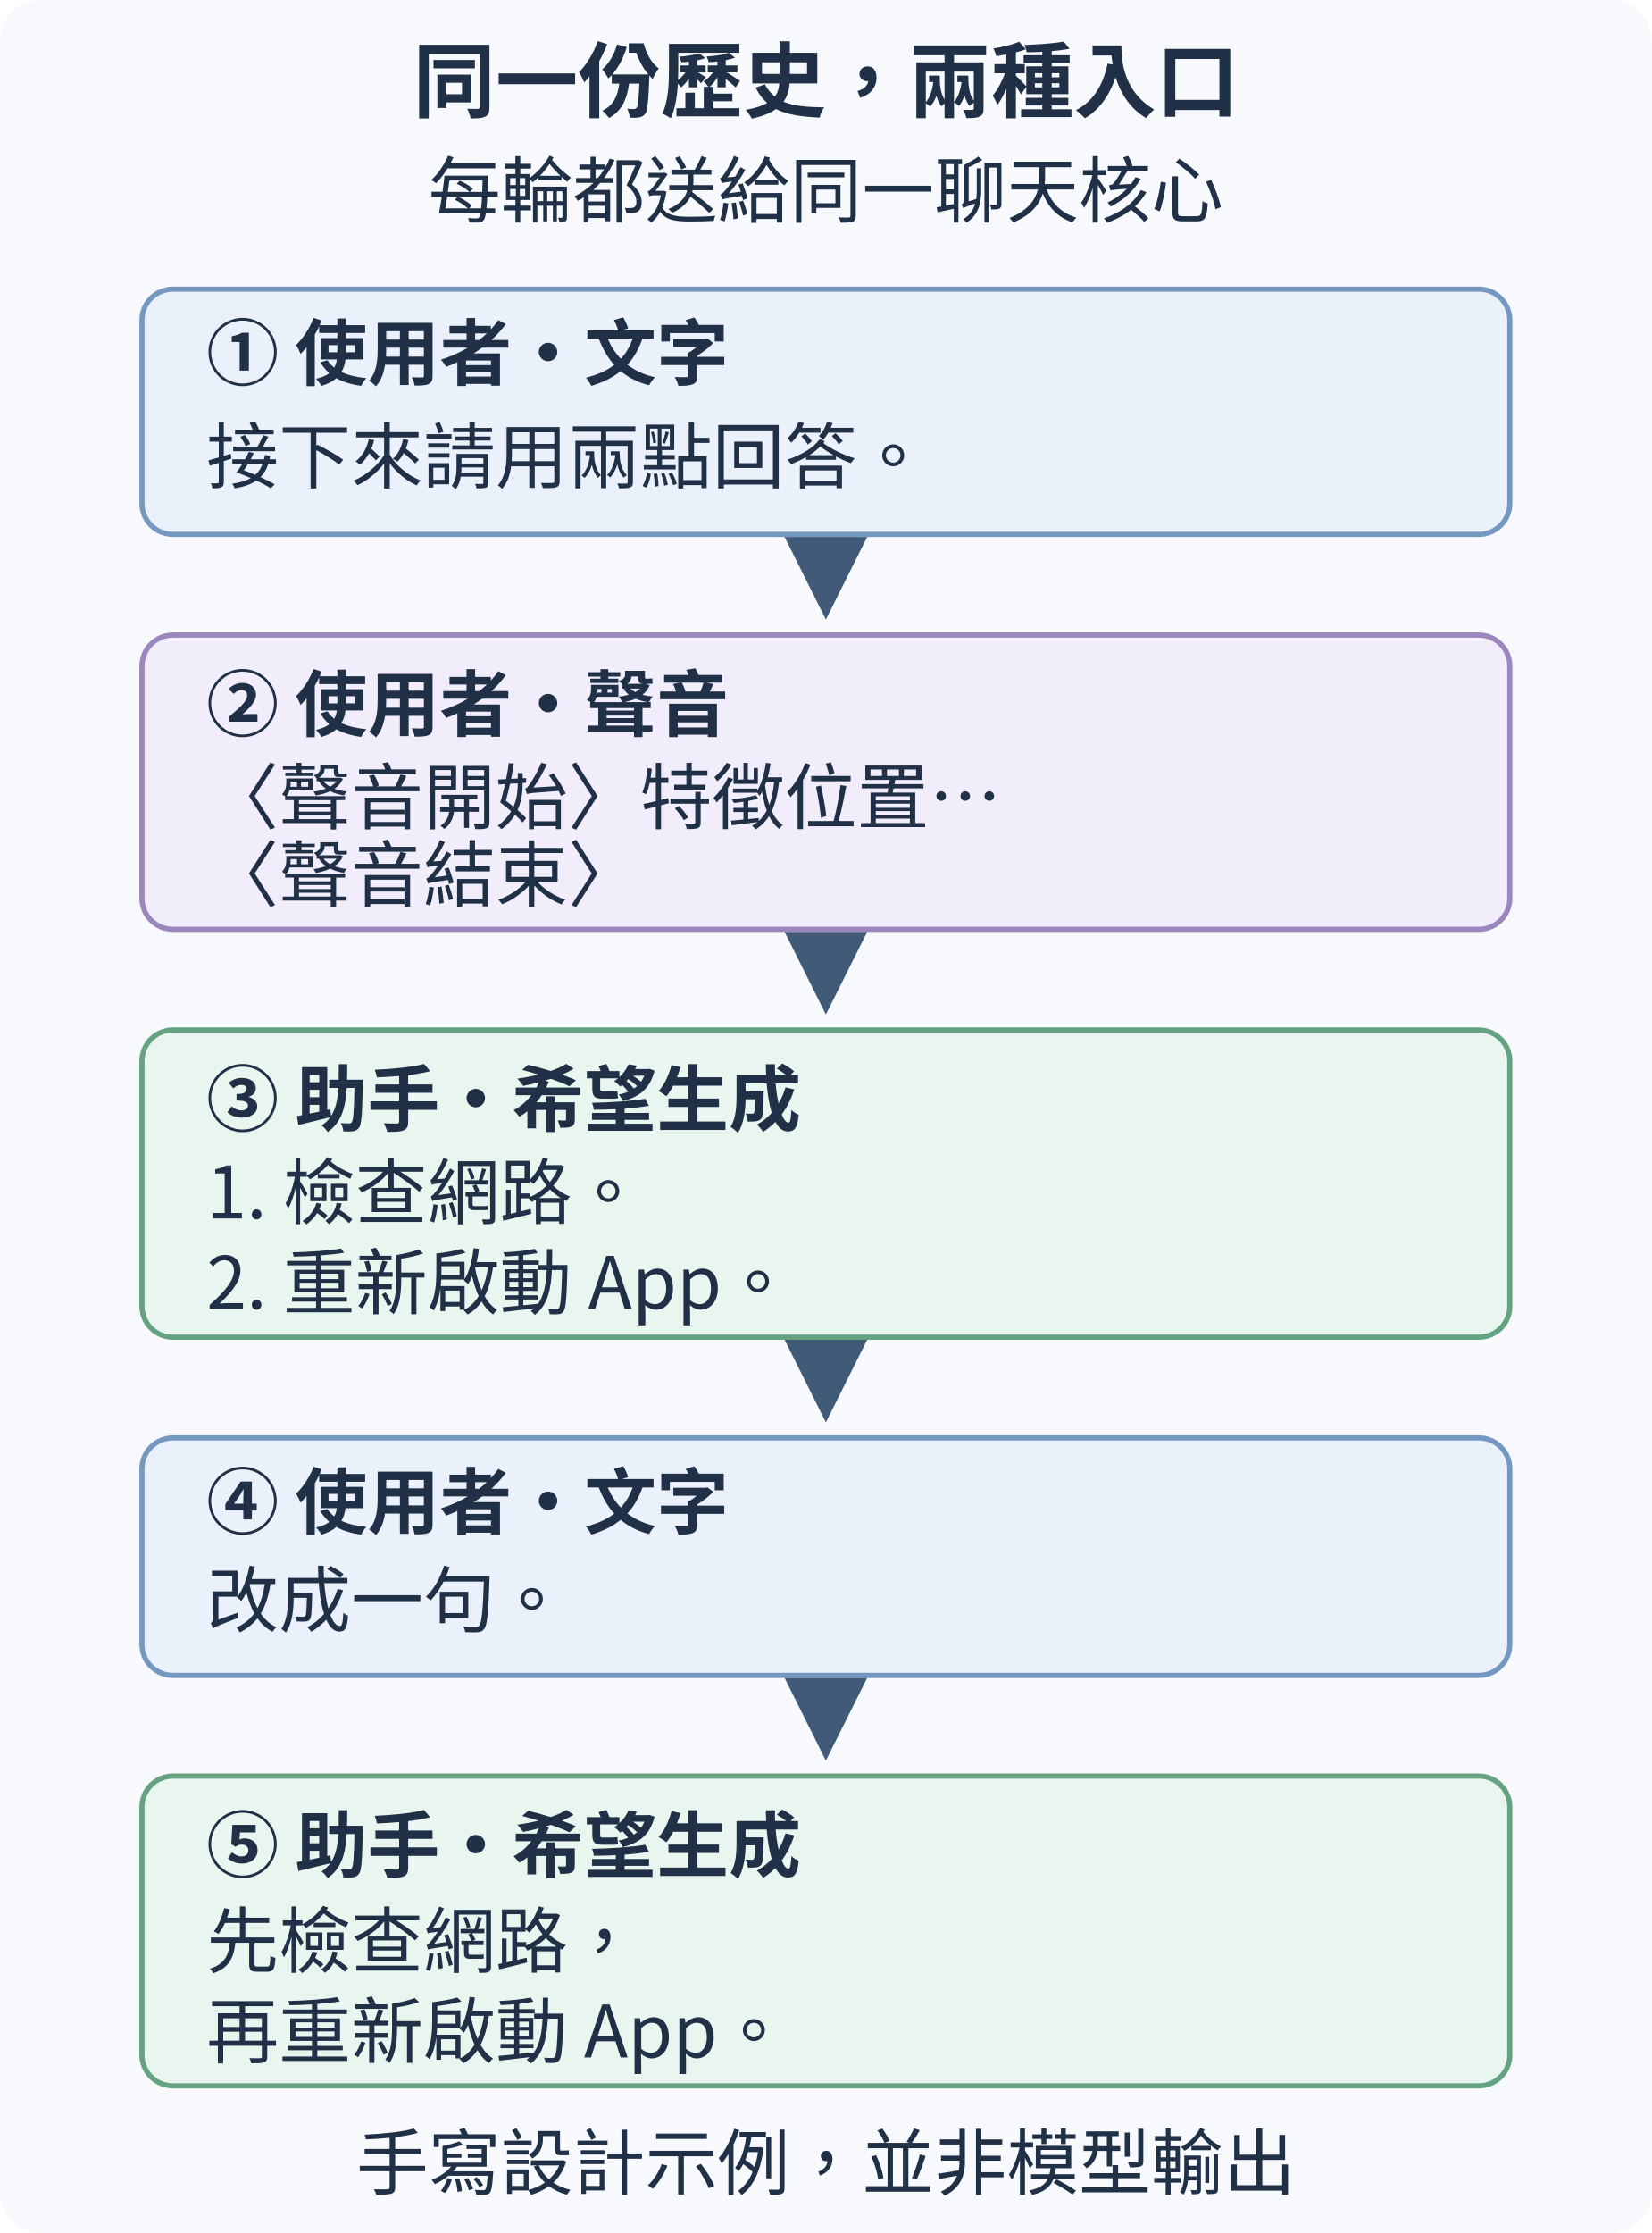
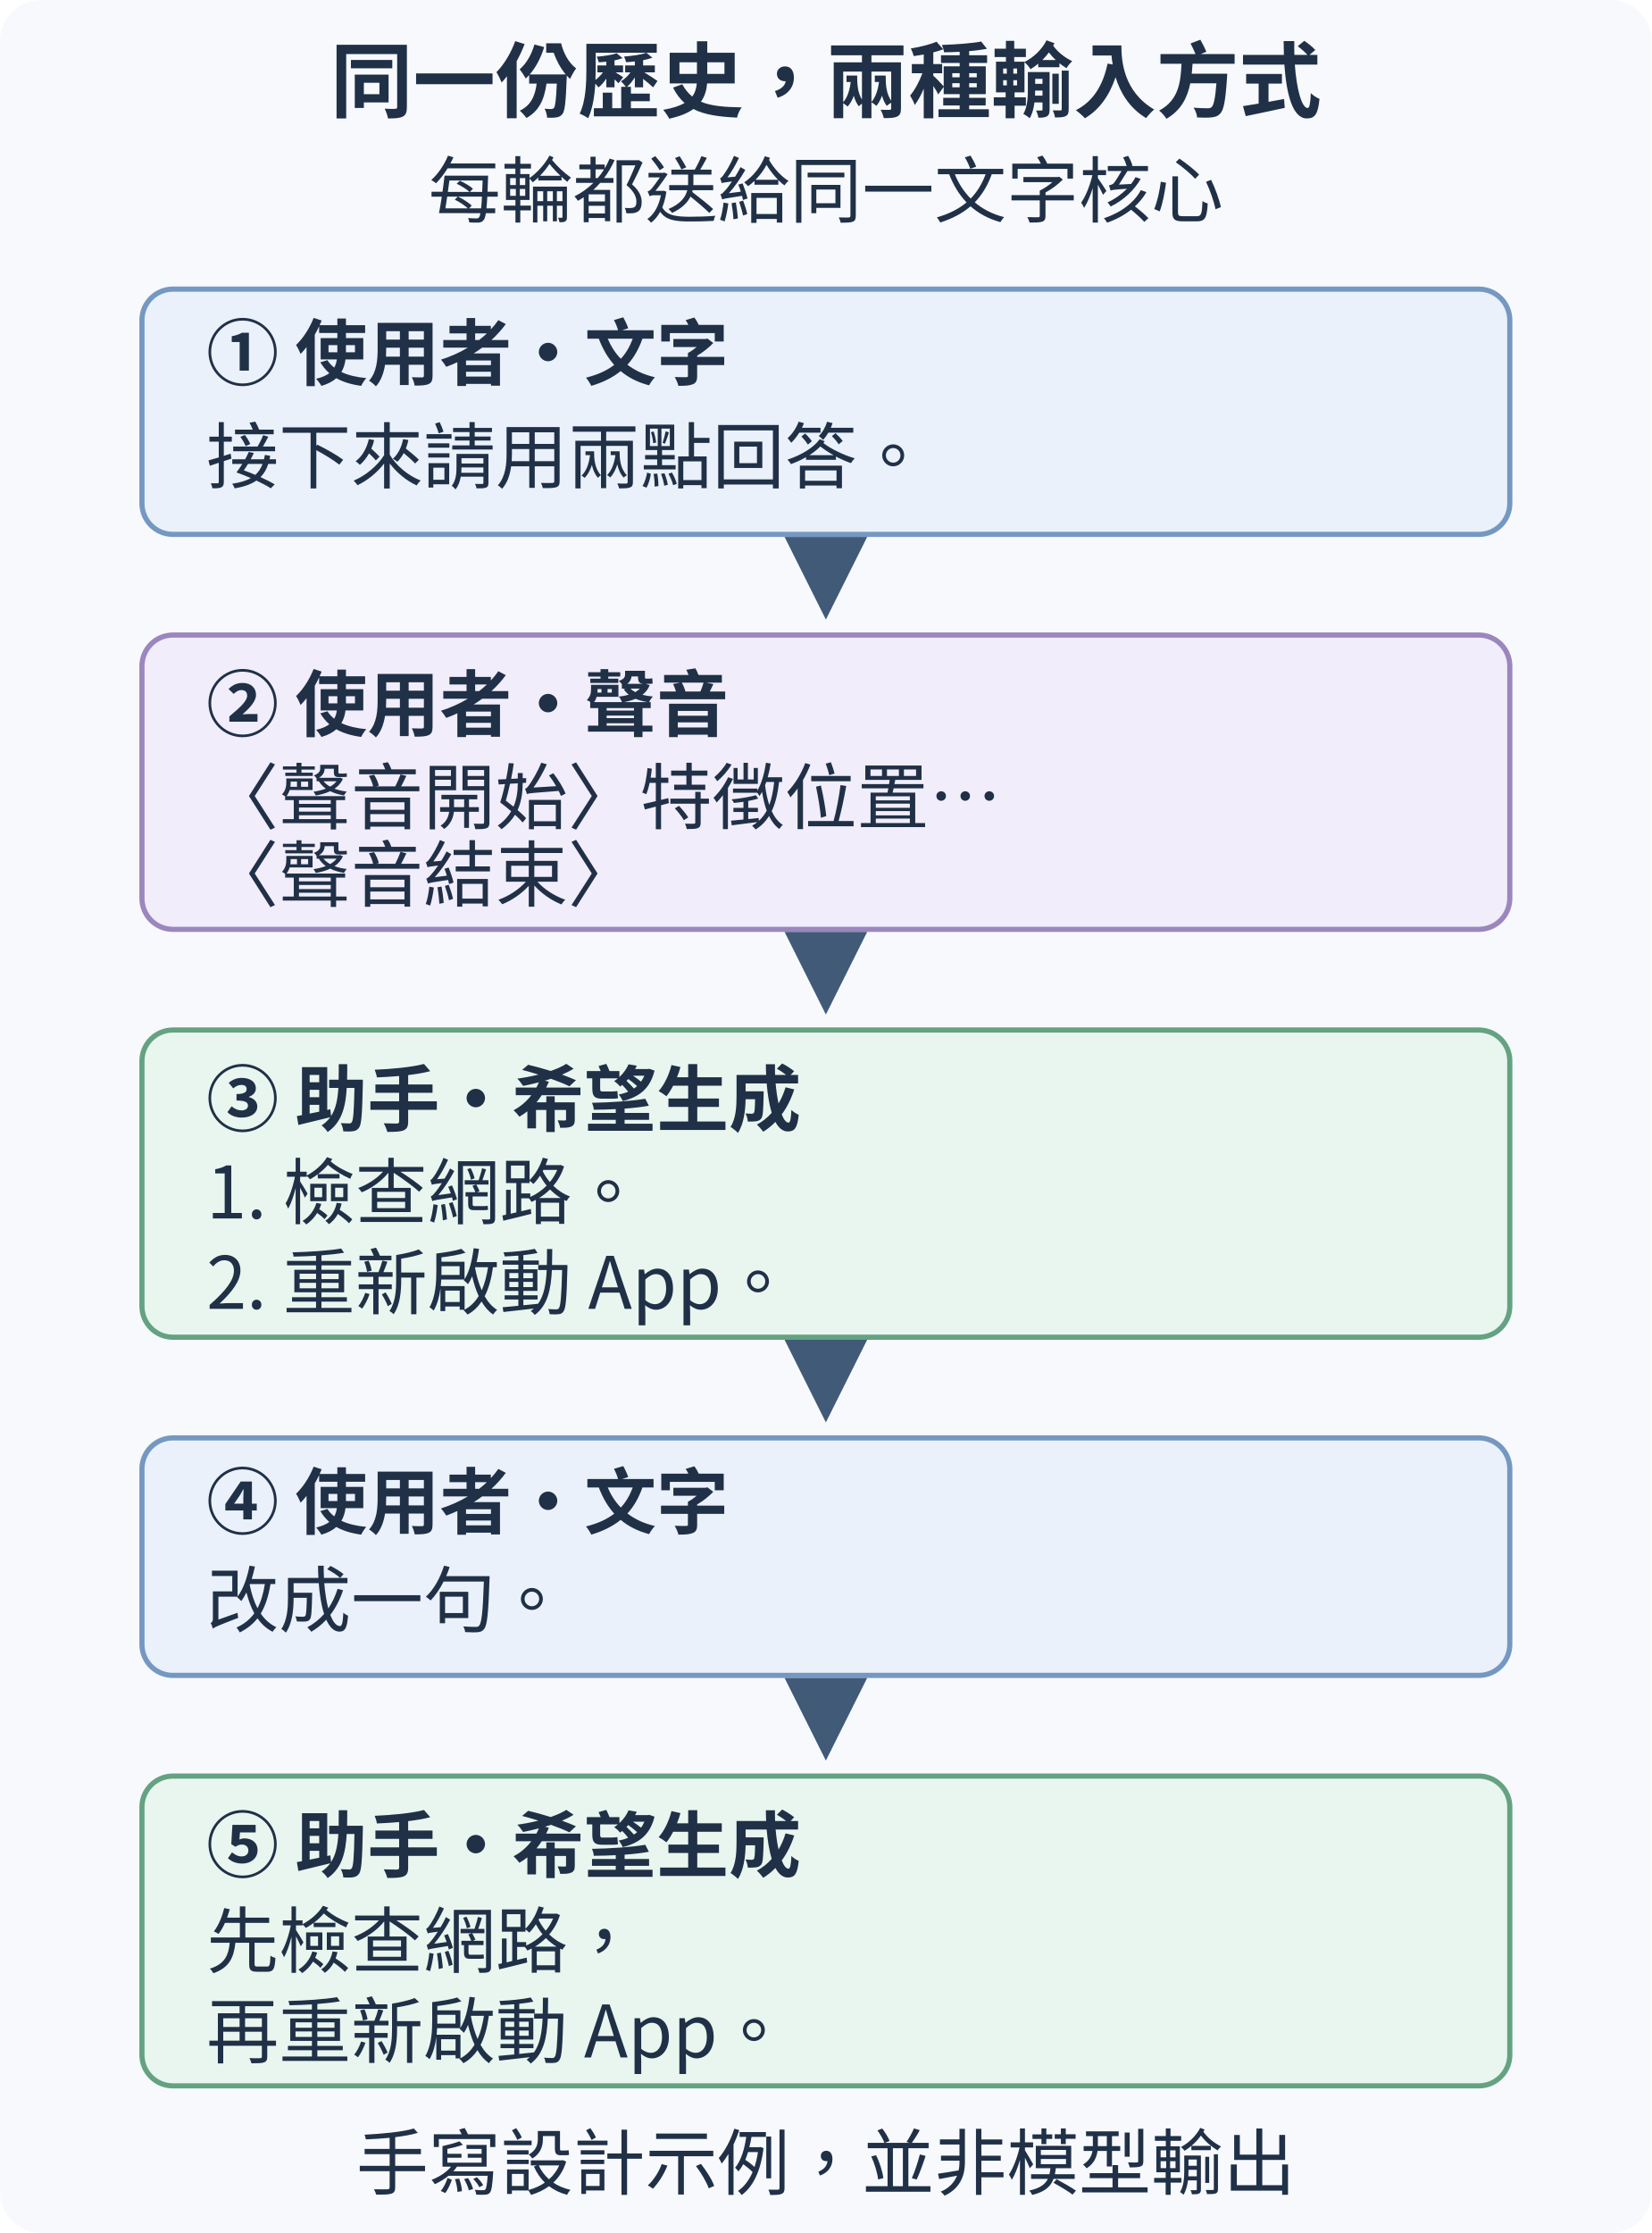
<svg xmlns="http://www.w3.org/2000/svg" width="640" height="865" viewBox="0 0 640 865" role="img" aria-labelledby="title desc">
  <style>text{font-family:"Noto Sans CJK TC","Microsoft JhengHei",sans-serif;fill:#203047}.main{font-size:32px;font-weight:700;text-anchor:middle}.body{font-size:28px}.label{font-size:28px;font-weight:700}.arrow{stroke:#415a77;stroke-width:4;fill:none;marker-end:url(#arrow)}</style>
  <defs>
    <marker id="arrow" markerWidth="10" markerHeight="10" refX="7" refY="4" orient="auto">
      <path d="M0 0 L8 4 L0 8 Z" fill="#415a77" />
    </marker>
  </defs>
  <rect width="640" height="865" rx="16" fill="#f7f9fc" />
-   <text x="320" y="43" class="main">同一份歷史，兩種入口</text>
-   <text x="320" y="84" class="body" text-anchor="middle">每輪都送給同一聊天核心</text>
+   <text x="320" y="43" class="main">同一份歷史，兩種輸入方式</text>
+   <text x="320" y="84" class="body" text-anchor="middle">每輪都送給同一文字核心</text>
  <rect x="55" y="112" width="530" height="95" rx="12" fill="#eaf1fa" stroke="#7598c2" stroke-width="2" />
  <text x="80" y="147" class="label">① 使用者・文字</text>
  <text x="80" y="187" class="body">接下來請用兩點回答。</text>
  <path d="M320 211 V236" class="arrow" />
  <rect x="55" y="246" width="530" height="114" rx="12" fill="#f1edfa" stroke="#9b86bd" stroke-width="2" />
  <text x="80" y="283" class="label">② 使用者・聲音</text>
  <text x="80" y="319" class="body">〈聲音開始〉特徵位置…</text>
  <text x="80" y="349" class="body">〈聲音結束〉</text>
  <path d="M320 364 V389" class="arrow" />
  <rect x="55" y="399" width="530" height="119" rx="12" fill="#e9f6ef" stroke="#64a282" stroke-width="2" />
  <text x="80" y="436" class="label">③ 助手・希望生成</text>
  <text x="80" y="472" class="body">1. 檢查網路。</text>
  <text x="80" y="507" class="body">2. 重新啟動 App。</text>
  <path d="M320 522 V547" class="arrow" />
  <rect x="55" y="557" width="530" height="92" rx="12" fill="#eaf1fa" stroke="#7598c2" stroke-width="2" />
  <text x="80" y="592" class="label">④ 使用者・文字</text>
  <text x="80" y="630" class="body">改成一句。</text>
  <path d="M320 653 V678" class="arrow" />
  <rect x="55" y="688" width="530" height="120" rx="12" fill="#e9f6ef" stroke="#64a282" stroke-width="2" />
  <text x="80" y="725" class="label">⑤ 助手・希望生成</text>
  <text x="80" y="762" class="body">先檢查網路，</text>
  <text x="80" y="797" class="body">再重新啟動 App。</text>
  <text x="320" y="848" class="body" text-anchor="middle">手寫設計示例，並非模型輸出</text>
</svg>
